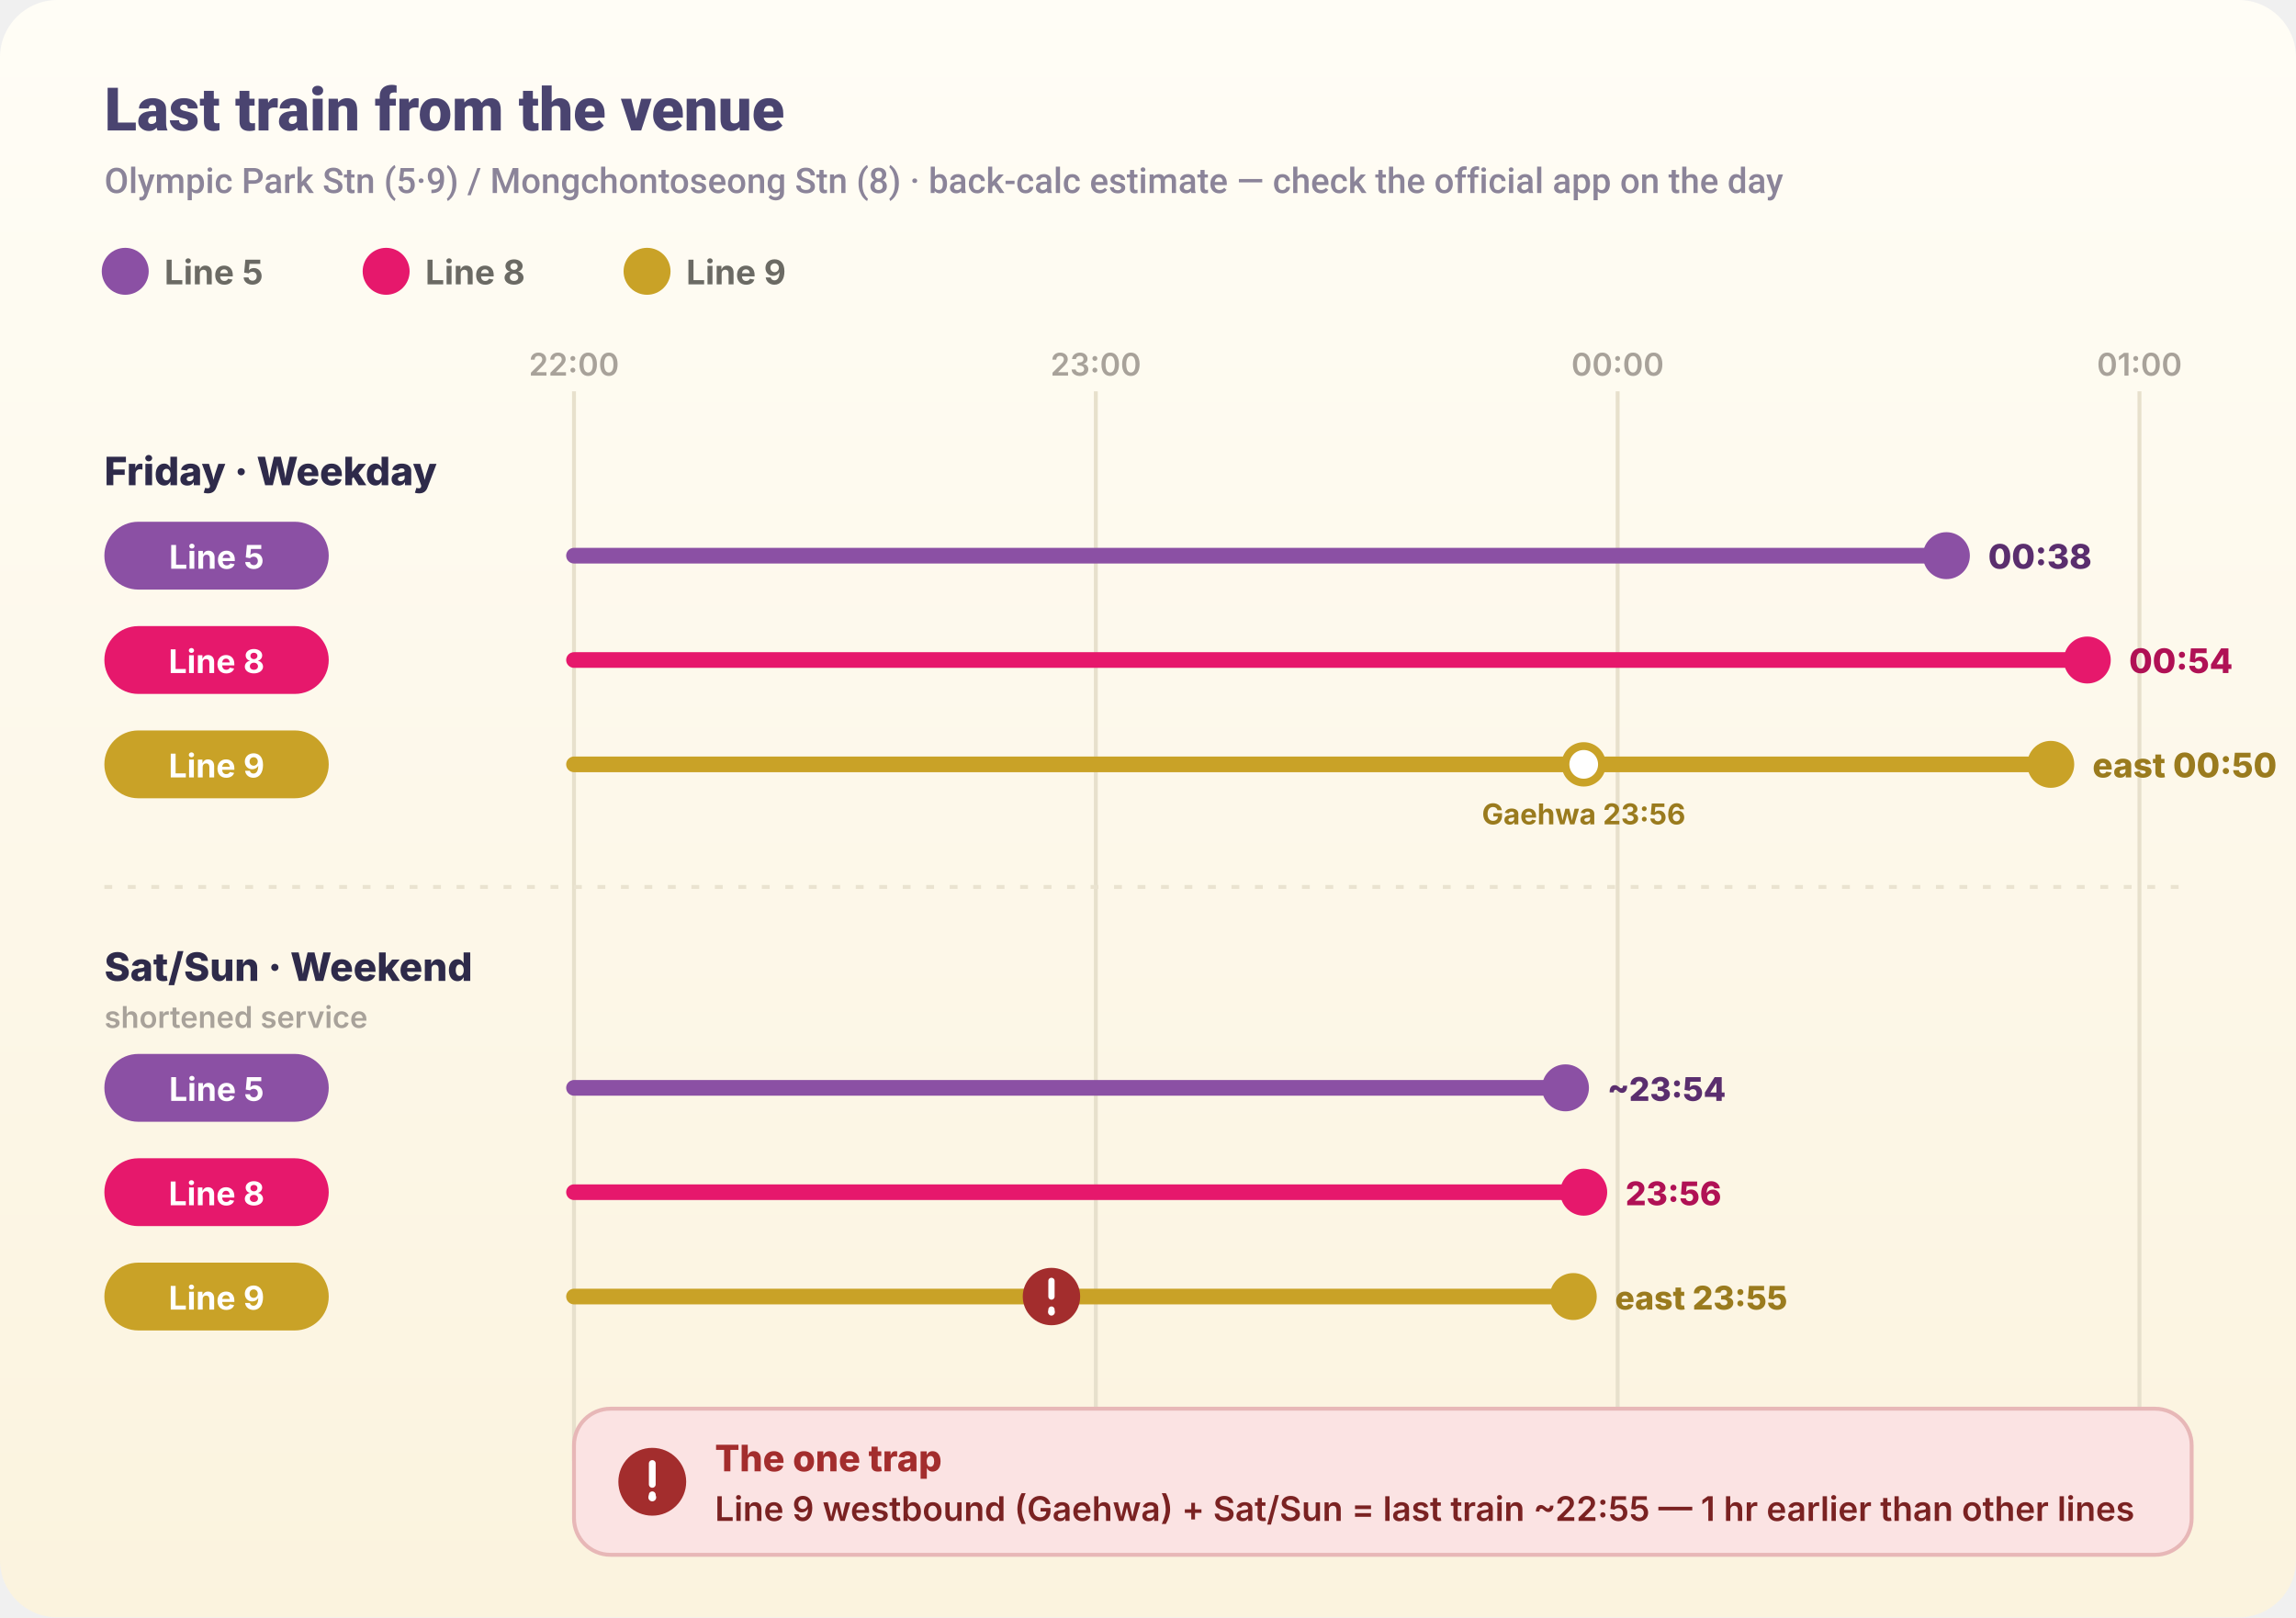
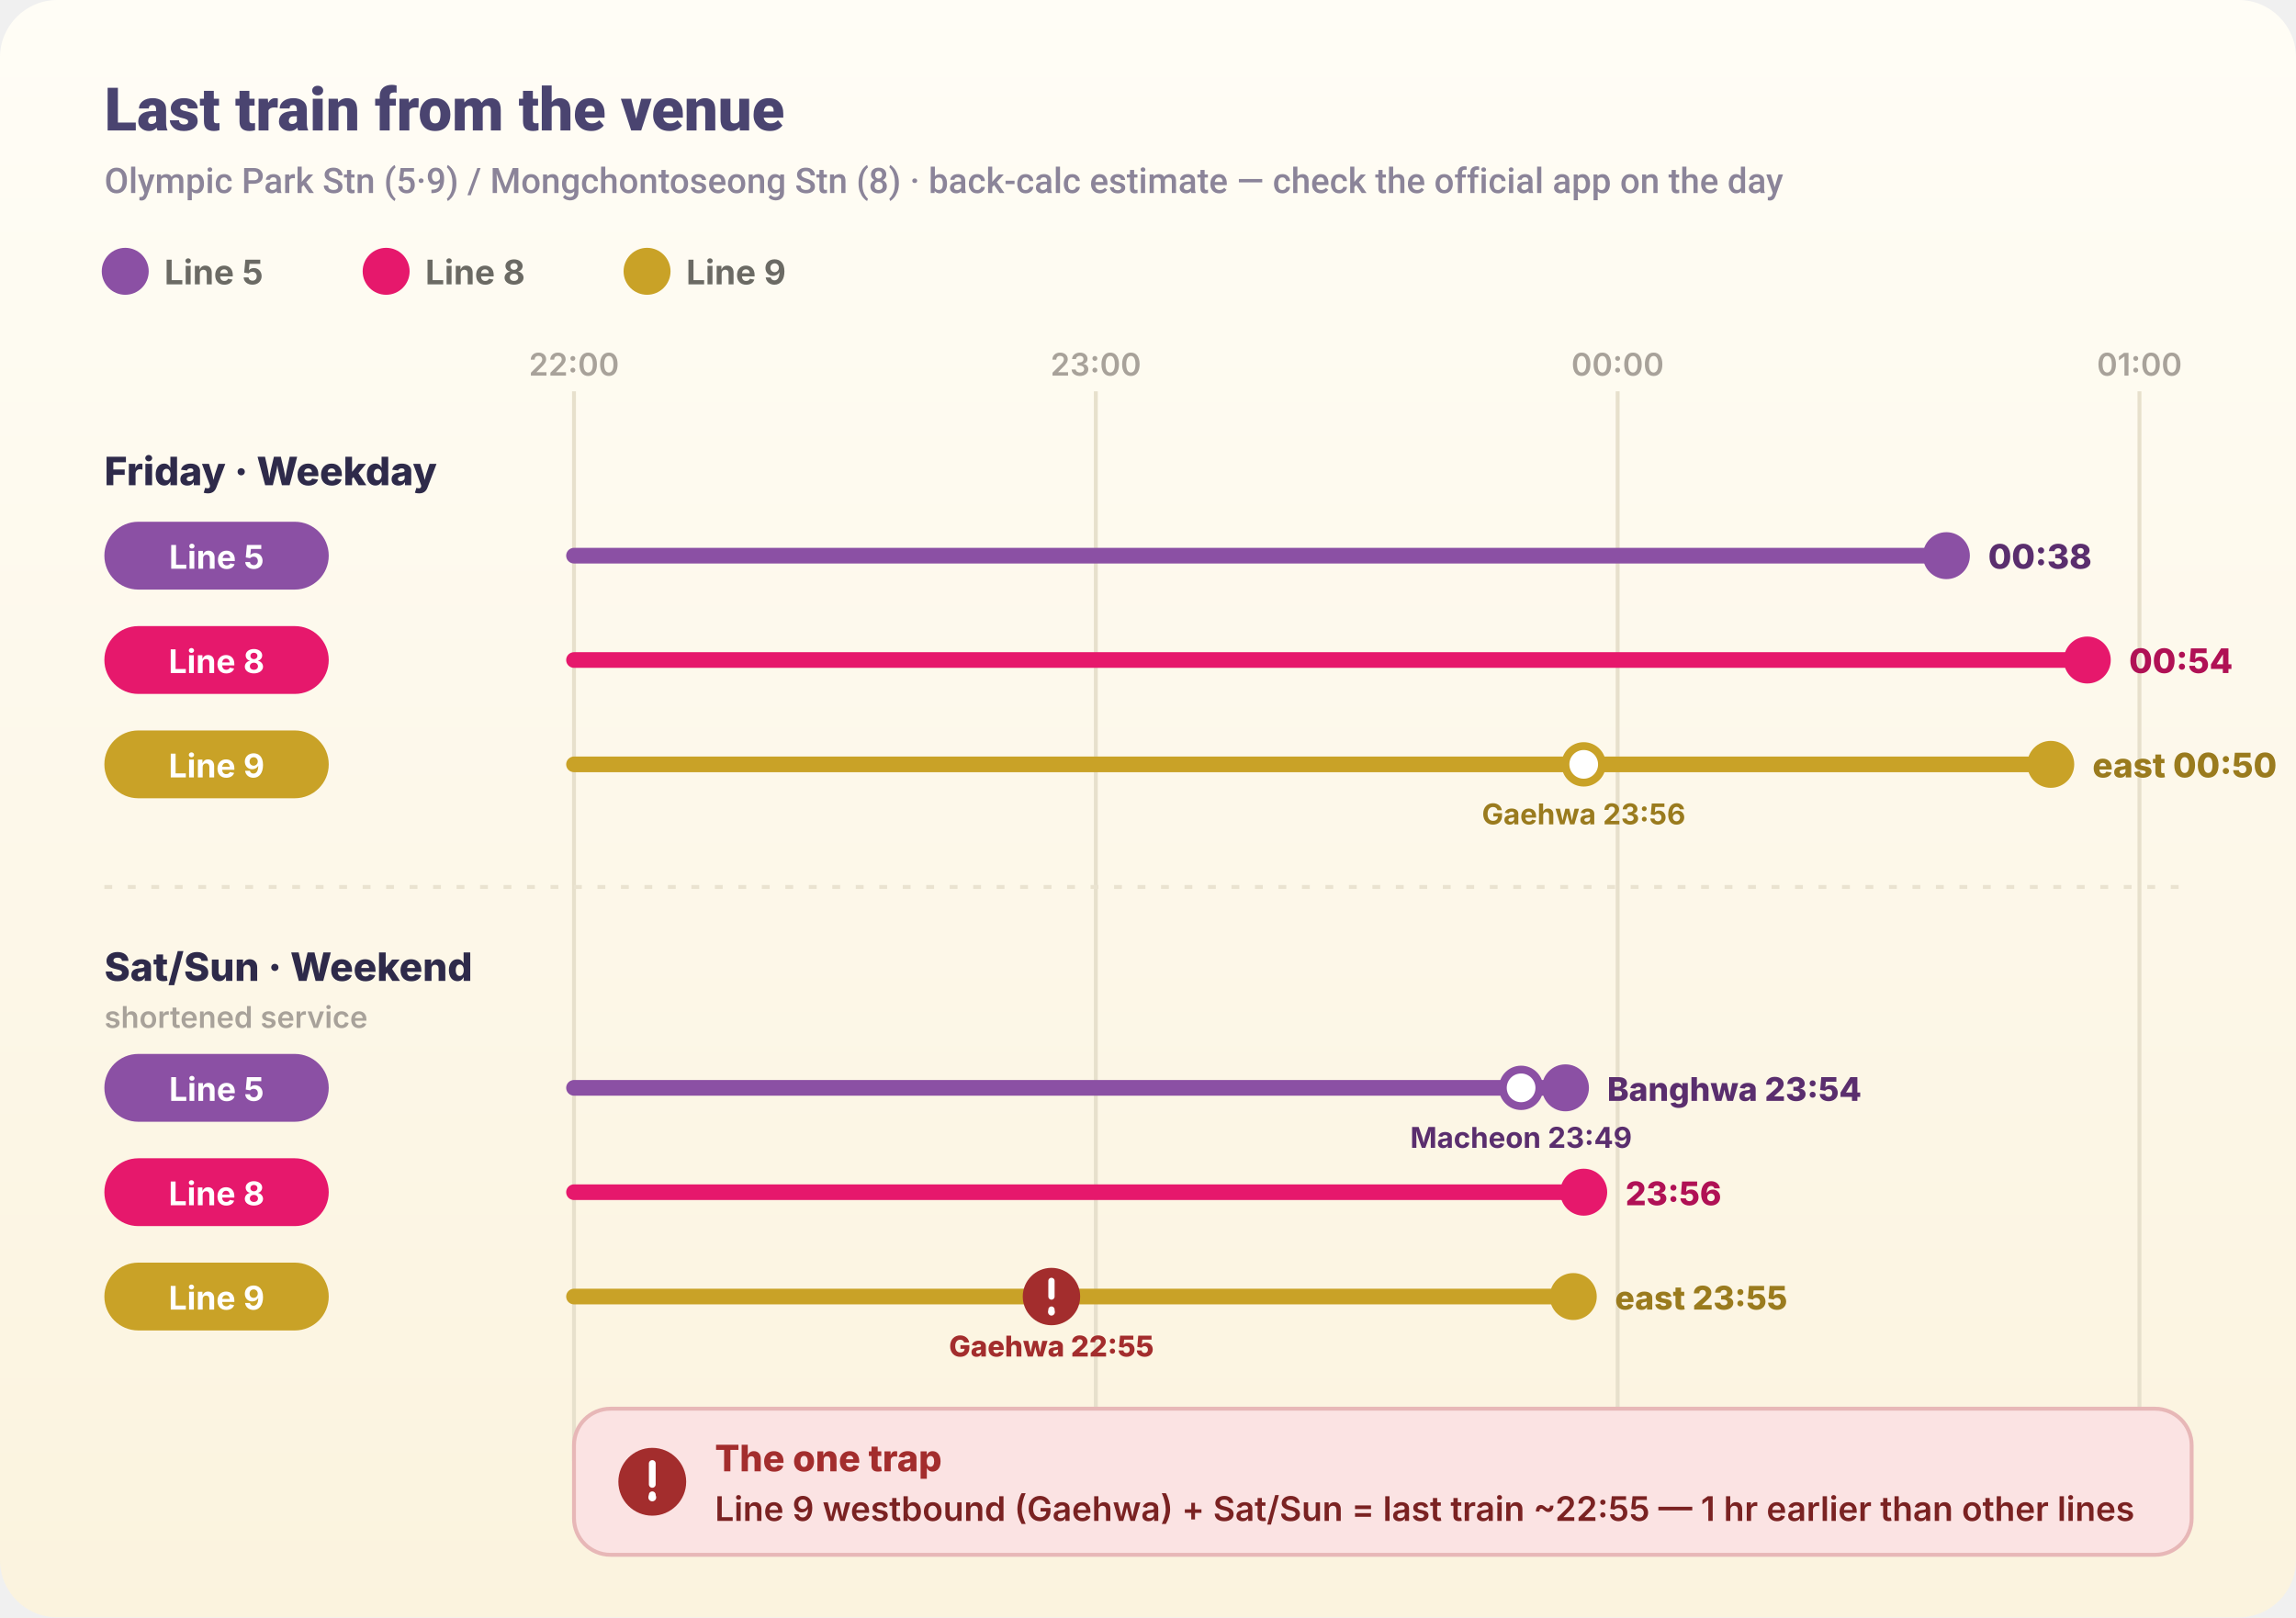
<svg xmlns="http://www.w3.org/2000/svg" viewBox="0 0 880 620" width="880" height="620" role="img" aria-label="Last train timeline from the venue, weekday vs weekend">
  <defs>
    <linearGradient id="lt-bg" x1="0" y1="0" x2="0" y2="1">
      <stop offset="0" stop-color="#FFFDF6" />
      <stop offset="1" stop-color="#FBF3DE" />
    </linearGradient>
    <filter id="lt-sh" x="-30%" y="-30%" width="160%" height="160%">
      <feDropShadow dx="0" dy="2" stdDeviation="4" flood-color="#4A4470" flood-opacity="0.14" />
    </filter>
  </defs>
  <rect x="0" y="0" width="880" height="620" rx="22" fill="url(#lt-bg)" />
  <text x="40" y="50" font-family="-apple-system,'Apple SD Gothic Neo','Segoe UI',Roboto,sans-serif" font-size="23" font-weight="800" fill="#4A4470">Last train from the venue</text>
  <text x="40" y="74" font-family="-apple-system,'Segoe UI',Roboto,sans-serif" font-size="13.5" font-weight="500" fill="#8B8499">Olympic Park Stn (5·9) / Mongchontoseong Stn (8) · back-calc estimate — check the official app on the day</text>
  <g font-family="-apple-system,sans-serif" font-size="13" font-weight="700">
    <circle cx="48" cy="104" r="9" fill="#8B50A4" />
    <text x="63" y="109" fill="#6B6A64">Line 5</text>
    <circle cx="148" cy="104" r="9" fill="#E6186C" />
    <text x="163" y="109" fill="#6B6A64">Line 8</text>
    <circle cx="248" cy="104" r="9" fill="#C9A227" />
    <text x="263" y="109" fill="#6B6A64">Line 9</text>
  </g>
  <g font-family="-apple-system,sans-serif" font-size="12" font-weight="600" fill="#A8A29A">
    <line x1="220" y1="150" x2="220" y2="560" stroke="#E7E0CC" stroke-width="1.5" />
    <line x1="420" y1="150" x2="420" y2="560" stroke="#E7E0CC" stroke-width="1.5" />
    <line x1="620" y1="150" x2="620" y2="560" stroke="#E7E0CC" stroke-width="1.5" />
    <line x1="820" y1="150" x2="820" y2="560" stroke="#E7E0CC" stroke-width="1.5" />
    <text x="220" y="144" text-anchor="middle">22:00</text>
    <text x="420" y="144" text-anchor="middle">23:00</text>
    <text x="620" y="144" text-anchor="middle">00:00</text>
    <text x="820" y="144" text-anchor="middle">01:00</text>
  </g>
  <text x="40" y="186" font-family="-apple-system,sans-serif" font-size="15" font-weight="800" fill="#2E2A4A">Friday · Weekday</text>
  <g font-family="-apple-system,sans-serif">
    <rect x="40" y="200" width="86" height="26" rx="13" fill="#8B50A4" />
    <text x="83" y="218" text-anchor="middle" font-size="12.5" font-weight="700" fill="#fff">Line 5</text>
    <line x1="220" y1="213" x2="746" y2="213" stroke="#8B50A4" stroke-width="6" stroke-linecap="round" />
    <circle cx="746" cy="213" r="9" fill="#8B50A4" />
    <text x="762" y="218" font-size="13" font-weight="800" fill="#5A2E6E">00:38</text>
  </g>
  <g font-family="-apple-system,sans-serif">
    <rect x="40" y="240" width="86" height="26" rx="13" fill="#E6186C" />
    <text x="83" y="258" text-anchor="middle" font-size="12.5" font-weight="700" fill="#fff">Line 8</text>
    <line x1="220" y1="253" x2="800" y2="253" stroke="#E6186C" stroke-width="6" stroke-linecap="round" />
    <circle cx="800" cy="253" r="9" fill="#E6186C" />
    <text x="816" y="258" font-size="13" font-weight="800" fill="#B01155">00:54</text>
  </g>
  <g font-family="-apple-system,sans-serif">
    <rect x="40" y="280" width="86" height="26" rx="13" fill="#C9A227" />
    <text x="83" y="298" text-anchor="middle" font-size="12.5" font-weight="700" fill="#fff">Line 9</text>
    <line x1="220" y1="293" x2="786" y2="293" stroke="#C9A227" stroke-width="6" stroke-linecap="round" />
    <circle cx="607" cy="293" r="7" fill="#fff" stroke="#C9A227" stroke-width="3" />
    <text x="607" y="316" text-anchor="middle" font-size="11" font-weight="700" fill="#9A7B1E">Gaehwa 23:56</text>
    <circle cx="786" cy="293" r="9" fill="#C9A227" />
    <text x="802" y="298" font-size="13" font-weight="800" fill="#9A7B1E">east 00:50</text>
  </g>
  <line x1="40" y1="340" x2="840" y2="340" stroke="#EAE3D0" stroke-width="1.5" stroke-dasharray="3 6" />
  <text x="40" y="376" font-family="-apple-system,sans-serif" font-size="15" font-weight="800" fill="#2E2A4A">Sat/Sun · Weekend</text>
  <text x="40" y="394" font-family="-apple-system,sans-serif" font-size="11.5" font-weight="600" fill="#A8A29A">shortened service</text>
  <g font-family="-apple-system,sans-serif">
    <rect x="40" y="404" width="86" height="26" rx="13" fill="#8B50A4" />
    <text x="83" y="422" text-anchor="middle" font-size="12.5" font-weight="700" fill="#fff">Line 5</text>
    <line x1="220" y1="417" x2="600" y2="417" stroke="#8B50A4" stroke-width="6" stroke-linecap="round" />
+     <circle cx="583" cy="417" r="7" fill="#fff" stroke="#8B50A4" stroke-width="3" />
+     <text x="583" y="440" text-anchor="middle" font-size="11" font-weight="700" fill="#5A2E6E">Macheon 23:49</text>
    <circle cx="600" cy="417" r="9" fill="#8B50A4" />
-     <text x="616" y="422" font-size="12.5" font-weight="800" fill="#5A2E6E">~23:54</text>
+     <text x="616" y="422" font-size="12.5" font-weight="800" fill="#5A2E6E">Banghwa 23:54</text>
  </g>
  <g font-family="-apple-system,sans-serif">
    <rect x="40" y="444" width="86" height="26" rx="13" fill="#E6186C" />
    <text x="83" y="462" text-anchor="middle" font-size="12.5" font-weight="700" fill="#fff">Line 8</text>
    <line x1="220" y1="457" x2="607" y2="457" stroke="#E6186C" stroke-width="6" stroke-linecap="round" />
    <circle cx="607" cy="457" r="9" fill="#E6186C" />
    <text x="623" y="462" font-size="12.5" font-weight="800" fill="#B01155">23:56</text>
  </g>
  <g font-family="-apple-system,sans-serif">
    <rect x="40" y="484" width="86" height="26" rx="13" fill="#C9A227" />
    <text x="83" y="502" text-anchor="middle" font-size="12.5" font-weight="700" fill="#fff">Line 9</text>
    <line x1="220" y1="497" x2="603" y2="497" stroke="#C9A227" stroke-width="6" stroke-linecap="round" />
    <circle cx="603" cy="497" r="9" fill="#C9A227" />
    <text x="619" y="502" font-size="12.5" font-weight="800" fill="#9A7B1E">east 23:55</text>
    <circle cx="403" cy="497" r="11" fill="#A32D2D" />
    <path d="M403 491 v6 M403 502 v0.5" stroke="#fff" stroke-width="2.4" stroke-linecap="round" />
    <circle cx="403" cy="503" r="1.3" fill="#fff" />
+     <text x="403" y="520" text-anchor="middle" font-size="11" font-weight="800" fill="#A32D2D">Gaehwa 22:55</text>
  </g>
  <g transform="translate(220,540)">
    <rect x="0" y="0" width="620" height="56" rx="14" fill="#FBE3E3" stroke="#E7B7B7" stroke-width="1.5" />
    <circle cx="30" cy="28" r="13" fill="#A32D2D" />
    <path d="M30 21 v8 M30 33 v0.5" stroke="#fff" stroke-width="2.6" stroke-linecap="round" />
    <circle cx="30" cy="34" r="1.5" fill="#fff" />
    <text x="54" y="24" font-family="-apple-system,sans-serif" font-size="14" font-weight="800" fill="#A32D2D">The one trap</text>
    <text x="54" y="43" font-family="-apple-system,sans-serif" font-size="13" font-weight="600" fill="#7A2222">Line 9 westbound (Gaehwa) + Sat/Sun = last train ~22:55 — 1 hr earlier than other lines</text>
  </g>
</svg>
